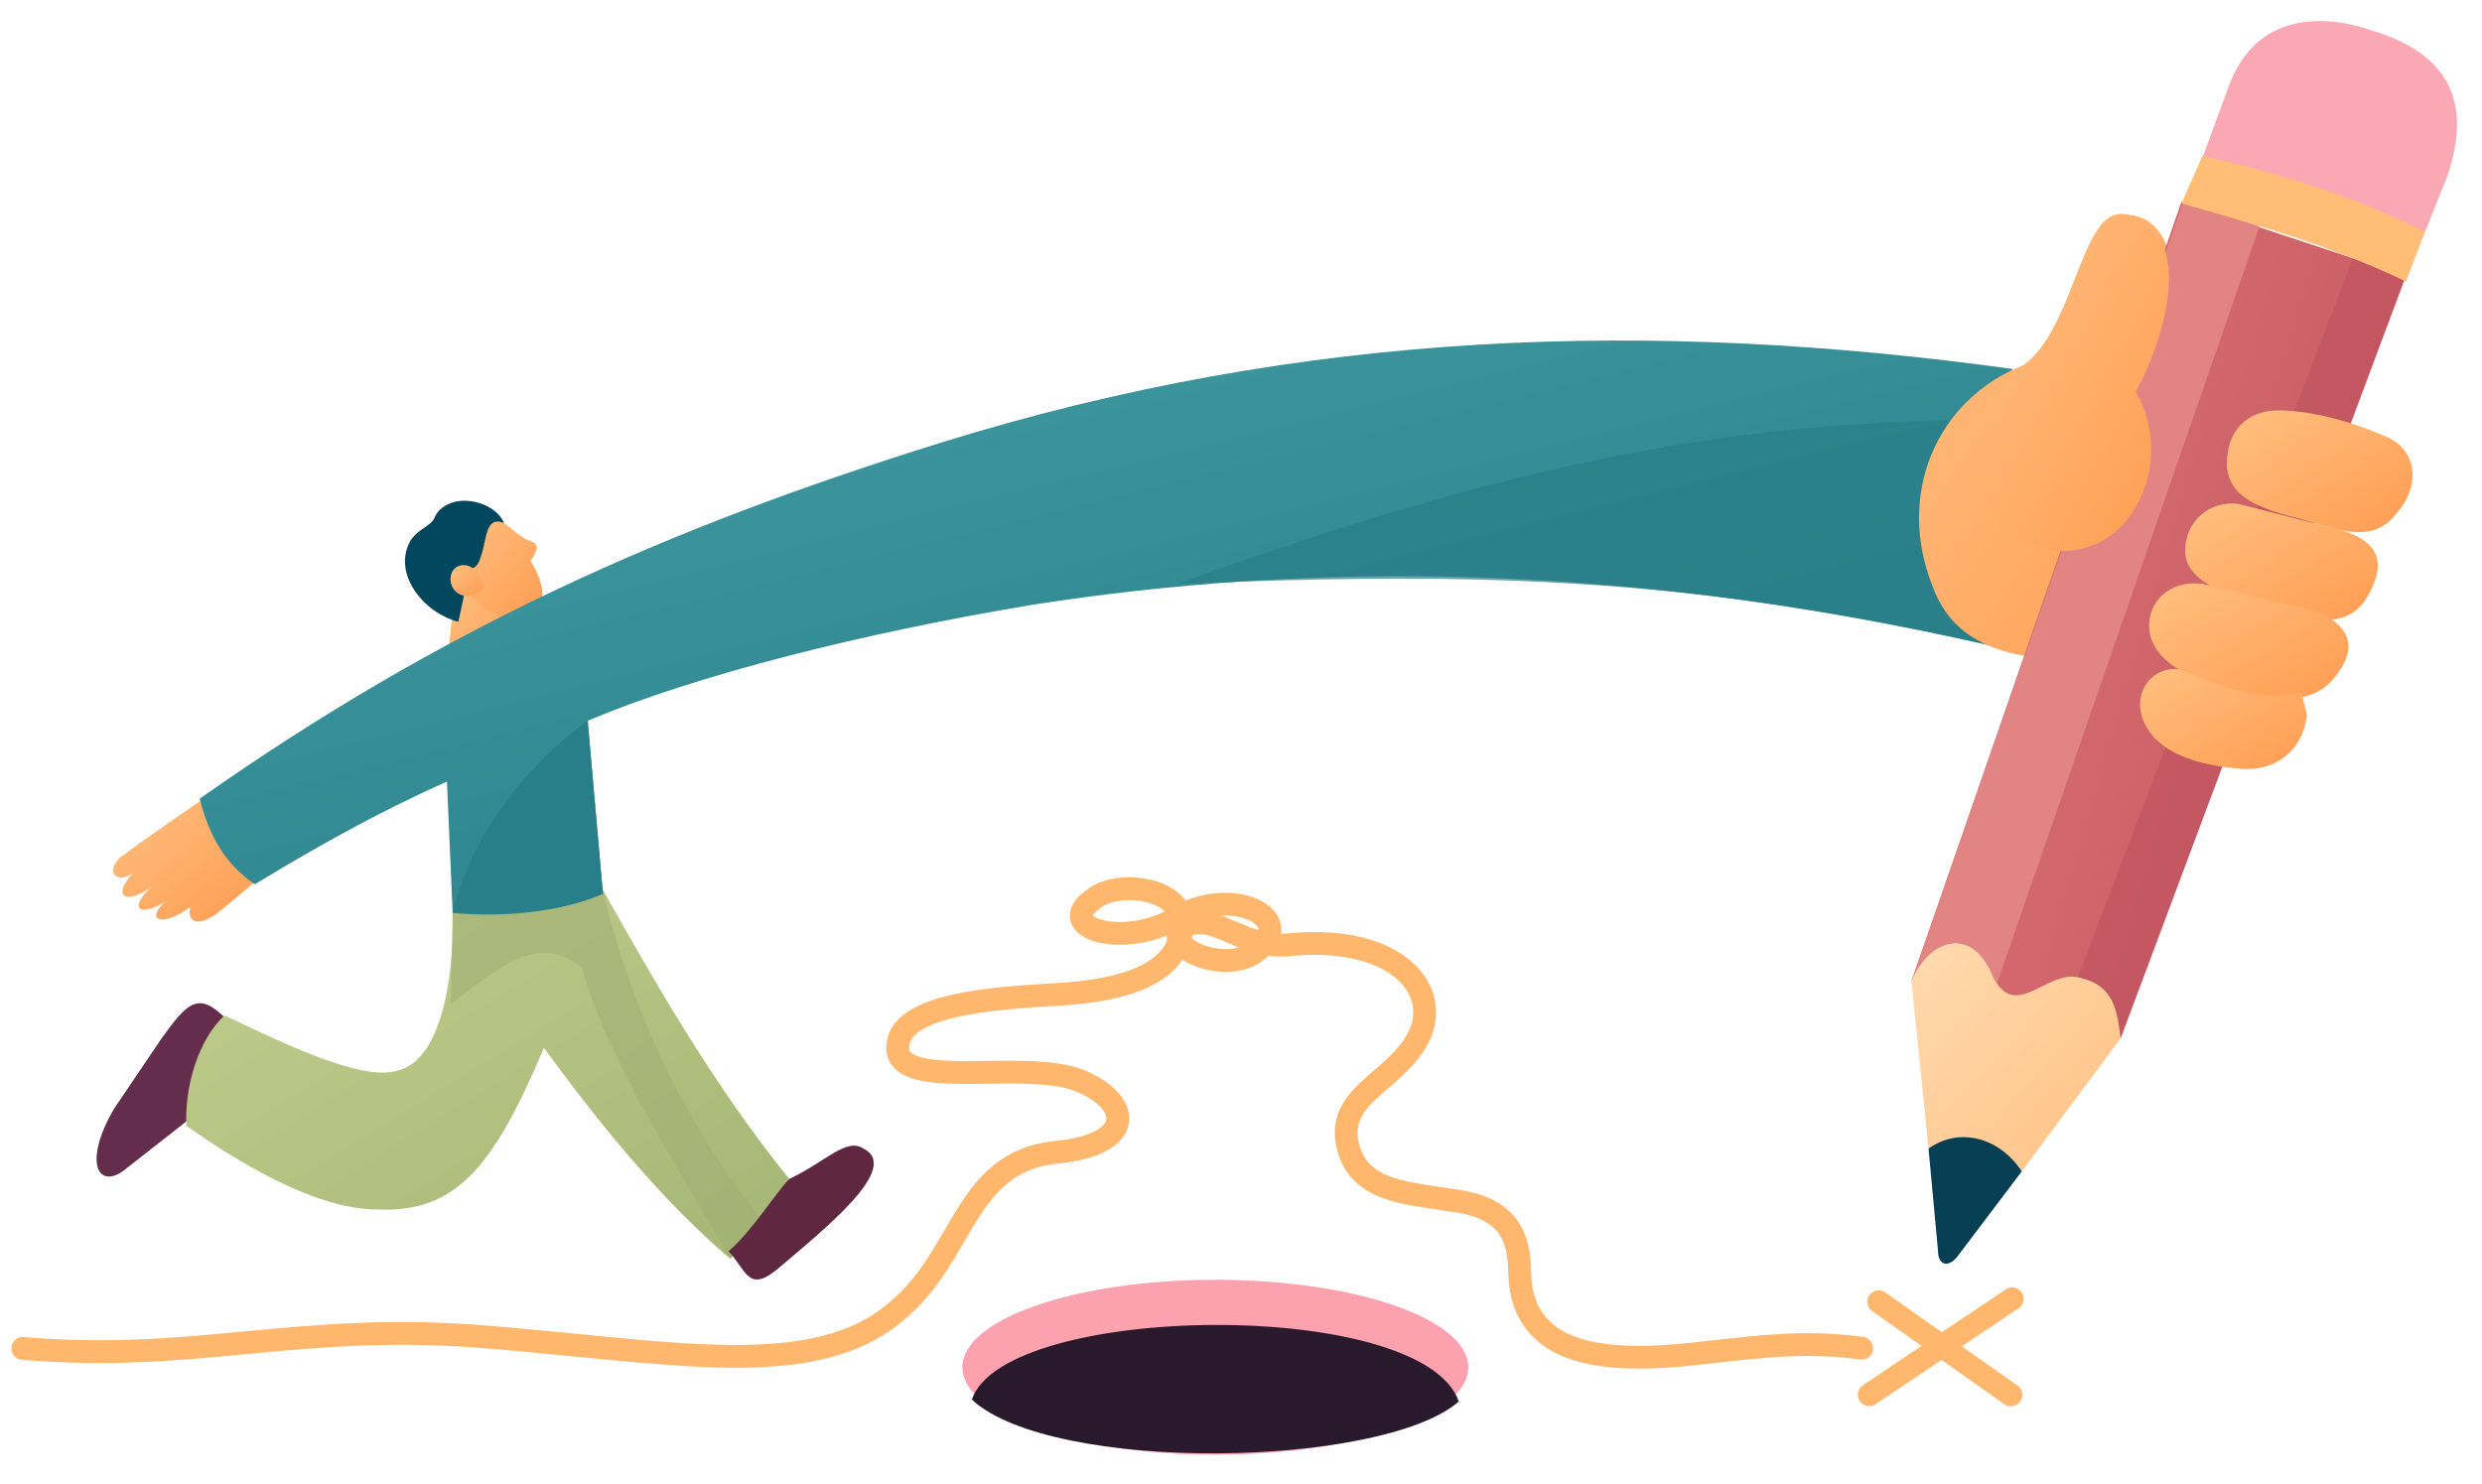
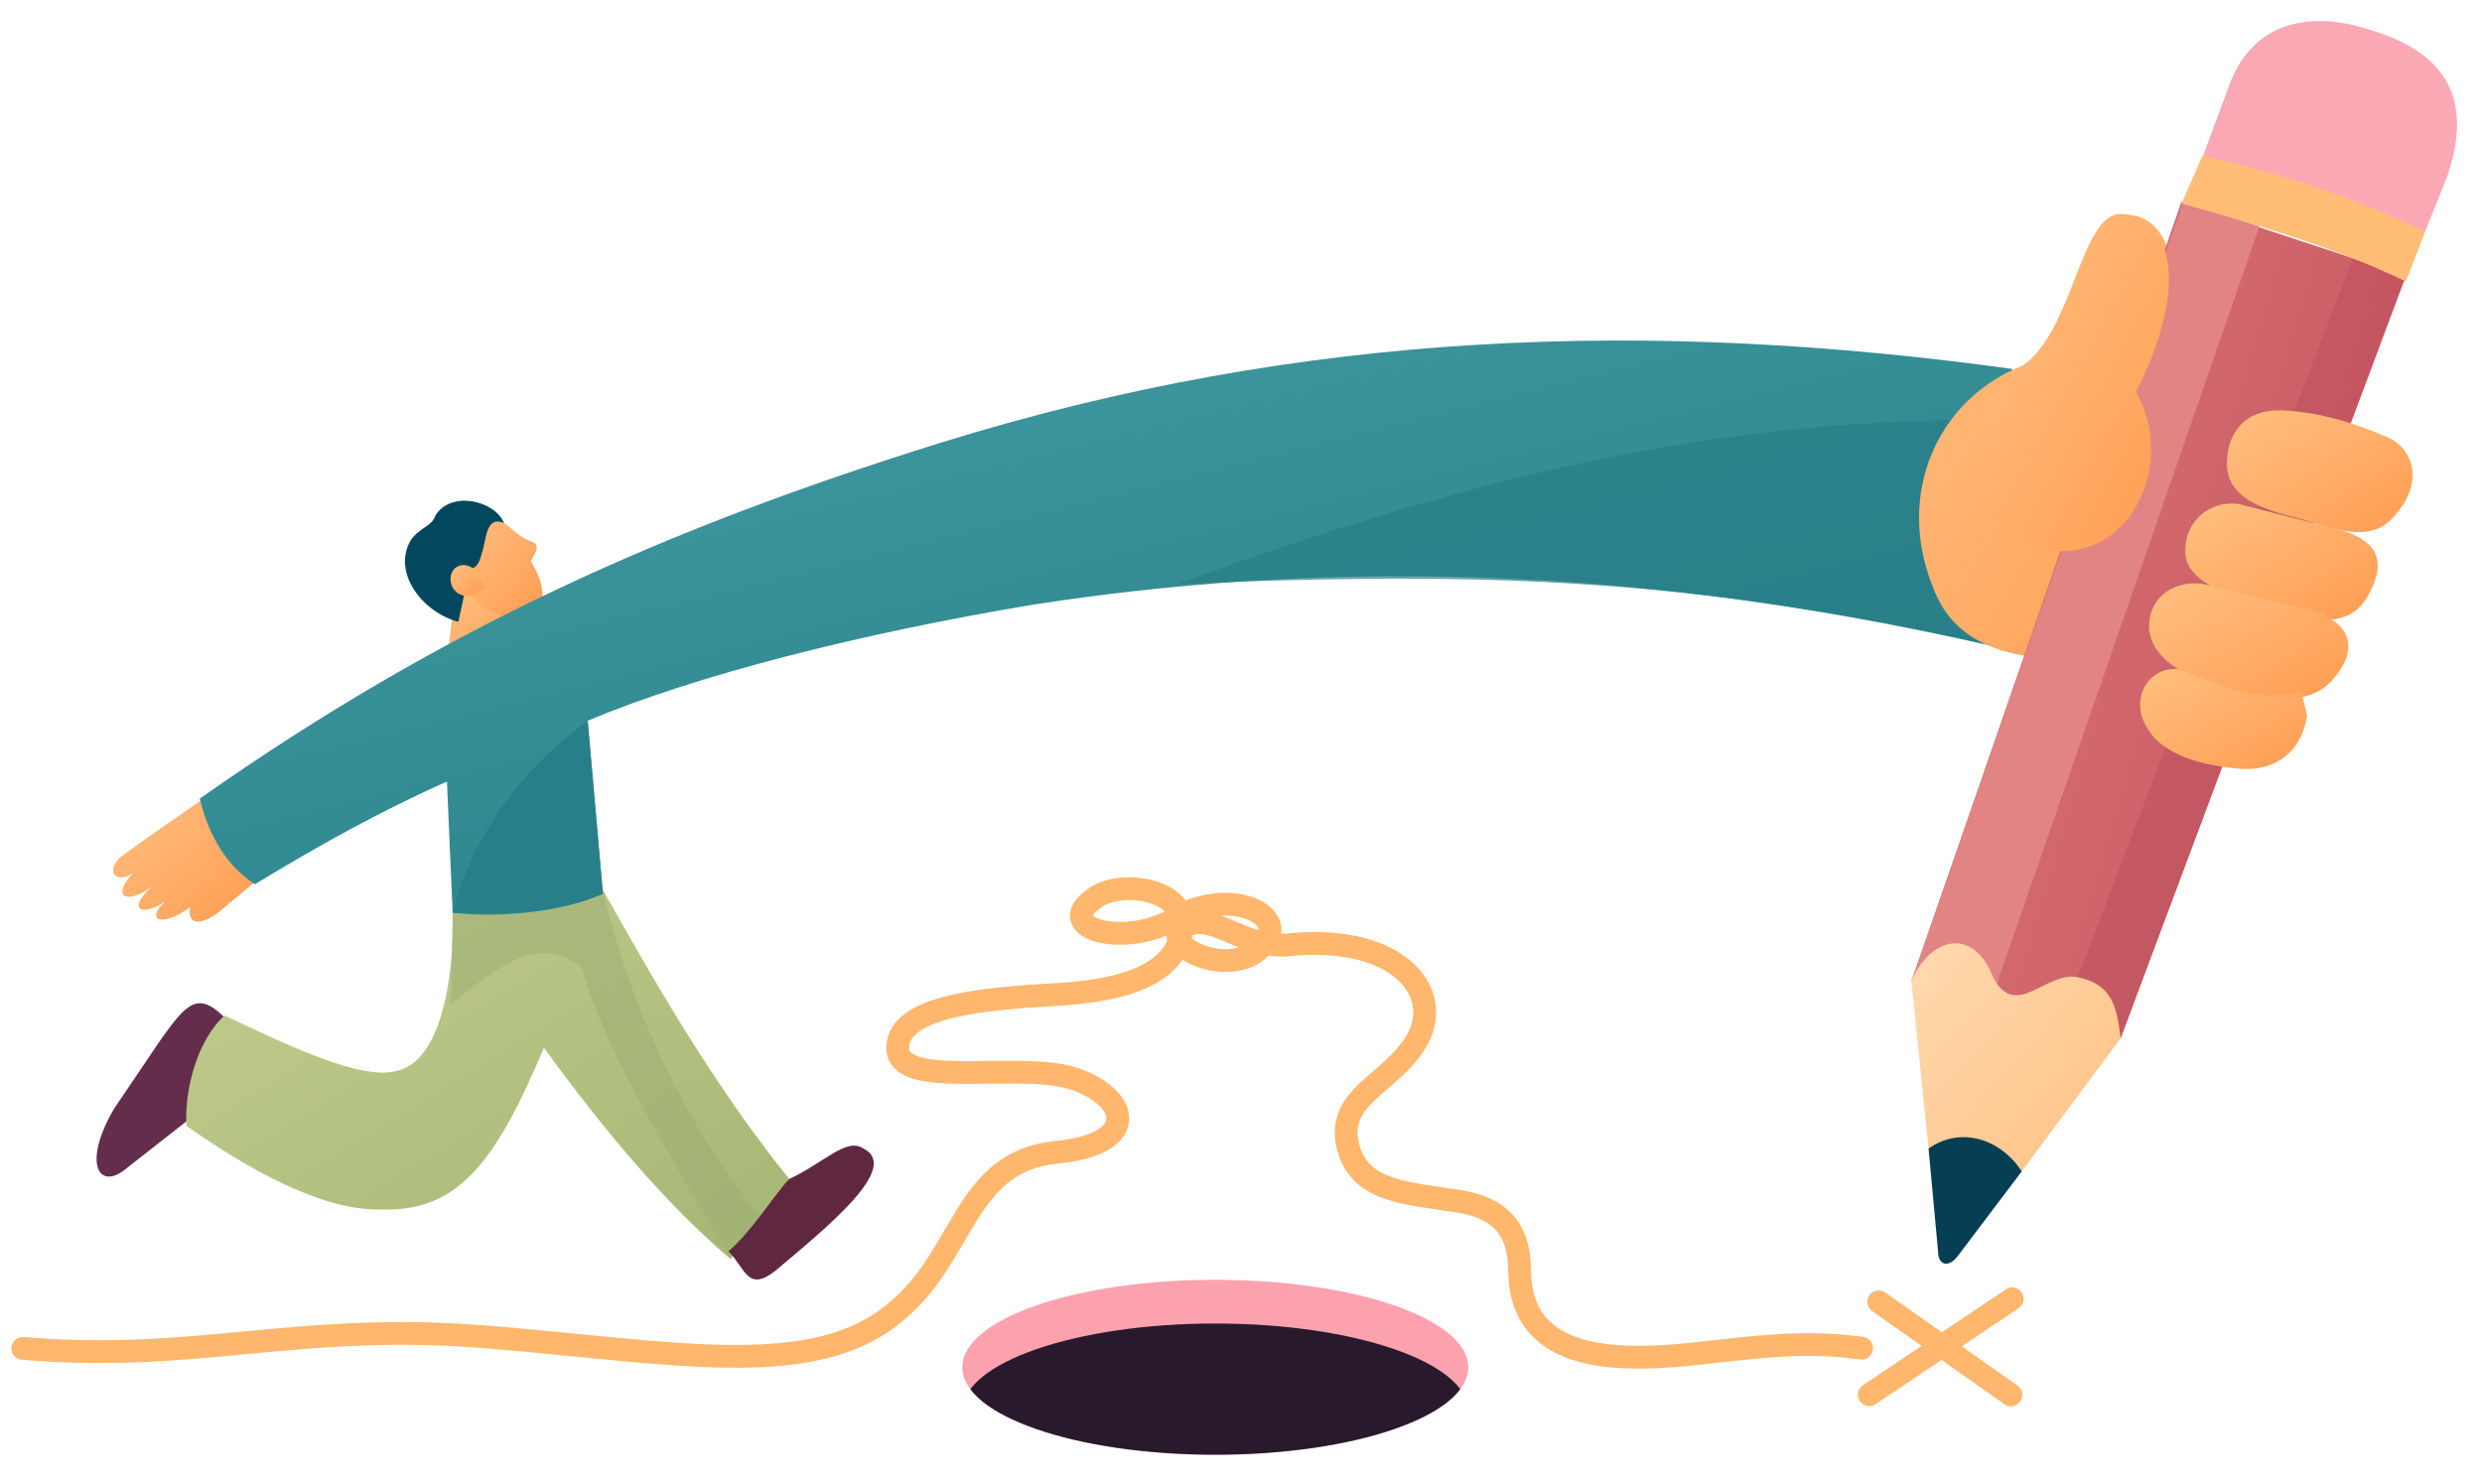
<svg xmlns="http://www.w3.org/2000/svg" viewBox="60 100 1305 780" role="img" aria-labelledby="title desc">
  <defs>
    <linearGradient id="teal" x2=".8" y2="1">
      <stop stop-color="#459da5" />
      <stop offset="1" stop-color="#247d86" />
    </linearGradient>
    <linearGradient id="sage" x2="1" y2="1">
      <stop stop-color="#c2cd8e" />
      <stop offset="1" stop-color="#a5b674" />
    </linearGradient>
    <linearGradient id="skin" x2="1" y2="1">
      <stop stop-color="#ffc080" />
      <stop offset="1" stop-color="#ff9c52" />
    </linearGradient>
    <linearGradient id="coral" x2="1" y2=".5">
      <stop stop-color="#df7b7b" />
      <stop offset="1" stop-color="#c65761" />
    </linearGradient>
    <linearGradient id="wood" x2="1" y2="1">
      <stop stop-color="#ffdab0" />
      <stop offset="1" stop-color="#ffc183" />
    </linearGradient>
  </defs>
  <style>
#trail path {stroke-dasharray:1;stroke-dashoffset:1;animation:draw 2800ms cubic-bezier(.35,0,.2,1) 180ms both;}
#trail #cross-first {animation-duration:360ms;animation-delay:3060ms;}
#trail #cross-second {animation-duration:400ms;animation-delay:3350ms;}
@keyframes draw {0% {stroke-dashoffset:1;opacity:0;} 1% {opacity:1;} 100% {stroke-dashoffset:0;opacity:1;}}
@media(prefers-reduced-motion:reduce){#trail path {animation:none;stroke-dashoffset:0;opacity:1;}}
</style>
  <g id="trail" fill="none" stroke="#ffb76d" stroke-width="12" stroke-linecap="round" stroke-linejoin="round">
    <path id="drawing-line" pathLength="1" d="M71 809 C163 817 216 795 315 803 S489 827 532 789 C567 760 567 711 615 706 C658 702 655 679 627 668 C598 657 532 674 532 651 C532 628 582 625 615 623 C652 621 677 612 681 591 C687 568 650 562 636 572 C612 588 651 599 678 583 C706 566 739 581 724 597 C709 615 671 599 681 588 C697 578 711 598 736 597 C790 591 817 617 807 643 C796 668 765 674 768 699 C772 726 797 727 822 731 C849 734 859 746 859 769 C860 817 911 817 959 811 C987 808 1010 805 1039 809" />
    <path id="cross-first" pathLength="1" d="M1047 784 L1118 834" />
    <path id="cross-second" pathLength="1" d="M1042 834 L1118 783" />
  </g>
  <g id="opening">
+     <defs>
+       <clipPath id="opening-edge">
+         <ellipse cx="699" cy="819" rx="133" ry="46" />
+       </clipPath>
+     </defs>
    <ellipse cx="699" cy="819" rx="133" ry="46" fill="#fba2ae" />
-     <path d="M571 836 C588 785 808 782 827 837 C787 872 613 875 571 836Z" fill="#281A2C" />
+     <ellipse cx="699" cy="842" rx="133" ry="46" fill="#281A2C" clip-path="url(#opening-edge)" />
  </g>
  <g id="runner">
    <path d="M178 635 C164 621 158 628 145 646 L120 683 C103 712 112 727 127 714 L164 685Z" fill="#642d4b" />
    <path d="M377 568 C398 605 432 667 475 720 L444 762 C410 733 378 695 346 651 C319 715 299 738 258 736 C228 736 189 714 158 692 C157 672 164 647 178 634 C208 648 250 669 269 663 C291 658 299 617 298 579Z" fill="url(#sage)" />
    <path d="M366 609 C378 654 417 715 444 762 L463 744 C433 709 395 646 377 568 L298 579 L297 628 C322 609 343 590 366 609Z" fill="#9eae72" opacity=".55" />
    <path d="M443 758 C455 748 468 727 475 720 C494 711 505 698 514 704 C534 714 494 746 468 768 C453 780 452 767 443 758Z" fill="#602840" />
    <path d="M167 520 C154 529 135 542 123 551 C115 559 122 565 130 559 C118 572 127 576 140 566 C126 579 135 582 147 574 C136 584 145 588 160 577 C158 588 168 586 177 578 L195 563Z" fill="url(#skin)" />
    <path d="M299 413 L296 440 L319 451 L338 430 L328 411Z" fill="url(#skin)" />
    <path d="M312 373 C325 369 328 381 340 385 C345 387 340 393 339 395 C355 421 337 431 320 422 C309 420 301 405 301 392Z" fill="url(#skin)" />
    <path d="M301 427 C282 422 266 401 276 384 C281 377 287 377 289 371 C297 358 320 363 325 375 C315 371 316 384 313 392 C311 400 307 400 303 398 C295 398 295 411 304 413Z" fill="#03475e" />
    <path id="ear" d="M310 400 C305 395 298 397 297 403 C296 410 302 415 309 413 L315 409Z" fill="url(#skin)" />
    <path d="M165 520 C293 430 410 378 554 333 C747 273 929 268 1118 294 L1130 445 C916 393 745 396 603 418 C513 433 426 455 369 479 L377 570 C357 579 325 583 298 580 L295 511 C259 527 227 545 194 565 C179 555 170 540 165 520Z" fill="url(#teal)" />
    <path d="M298 580 C308 539 336 503 369 479 L377 570 C351 581 324 581 298 580Z" fill="#297f89" />
    <path d="M679 407 C829 353 959 318 1123 321 L1130 445 C946 399 815 402 679 407Z" fill="#287e87" opacity=".7" />
  </g>
  <g id="hand-back">
    <path d="M1124 292 C1150 273 1154 214 1174 213 C1202 210 1208 247 1198 273 L1223 340 L1167 448 C1137 446 1091 450 1076 408 C1057 360 1078 310 1124 292Z" fill="url(#skin)" />
  </g>
  <g id="pencil">
    <path d="M1065 616 L1207 206 L1325 245 L1175 646 L1065 616Z" fill="url(#coral)" />
    <path d="M1208 206 L1248 219 L1109 620 L1065 616Z" fill="#e18483" />
    <path d="M1297 236 L1325 245 L1175 646 L1147 628Z" fill="#bd515c" opacity=".55" />
    <path d="M1218 183 L1232 145 C1246 107 1281 107 1307 116 C1347 128 1360 153 1347 192 L1335 222Z" fill="#fba8b5" />
    <path d="M1218 182 C1258 191 1297 203 1335 222 L1325 248 C1285 229 1246 218 1207 207Z" fill="#ffbd76" />
    <path d="M1065 616 C1074 594 1097 586 1108 614 C1120 637 1136 610 1153 614 C1171 618 1173 630 1175 646 L1123 716 L1074 704Z" fill="url(#wood)" />
    <path d="M1074 704 C1091 692 1112 699 1123 716 L1089 761 C1084 767 1079 765 1079 758Z" fill="#063e53" />
  </g>
  <g id="grip" fill="url(#skin)">
    <path d="M1120 296 C1137 285 1147 261 1159 230 C1167 205 1183 210 1195 225 C1208 245 1195 284 1183 306 C1195 327 1194 355 1177 375 C1160 394 1133 394 1117 379 C1097 360 1100 315 1120 296Z" />
    <path d="M1263 316 C1243 314 1232 325 1231 341 C1229 362 1250 368 1270 373 C1290 379 1308 386 1320 370 C1334 354 1330 335 1313 329 C1297 322 1279 317 1263 316Z" />
    <path d="M1237 365 C1221 363 1209 375 1209 389 C1208 405 1230 413 1250 419 C1272 426 1293 432 1304 415 C1318 392 1307 382 1284 377Z" />
    <path d="M1218 407 C1201 405 1189 416 1190 431 C1192 448 1211 457 1232 462 C1253 469 1274 471 1286 458 C1301 441 1296 428 1276 421Z" />
    <path d="M1206 452 C1191 450 1181 465 1187 479 C1194 496 1215 502 1235 504 C1258 507 1271 493 1273 476 L1270 464 C1246 470 1227 460 1206 452Z" />
  </g>
</svg>
